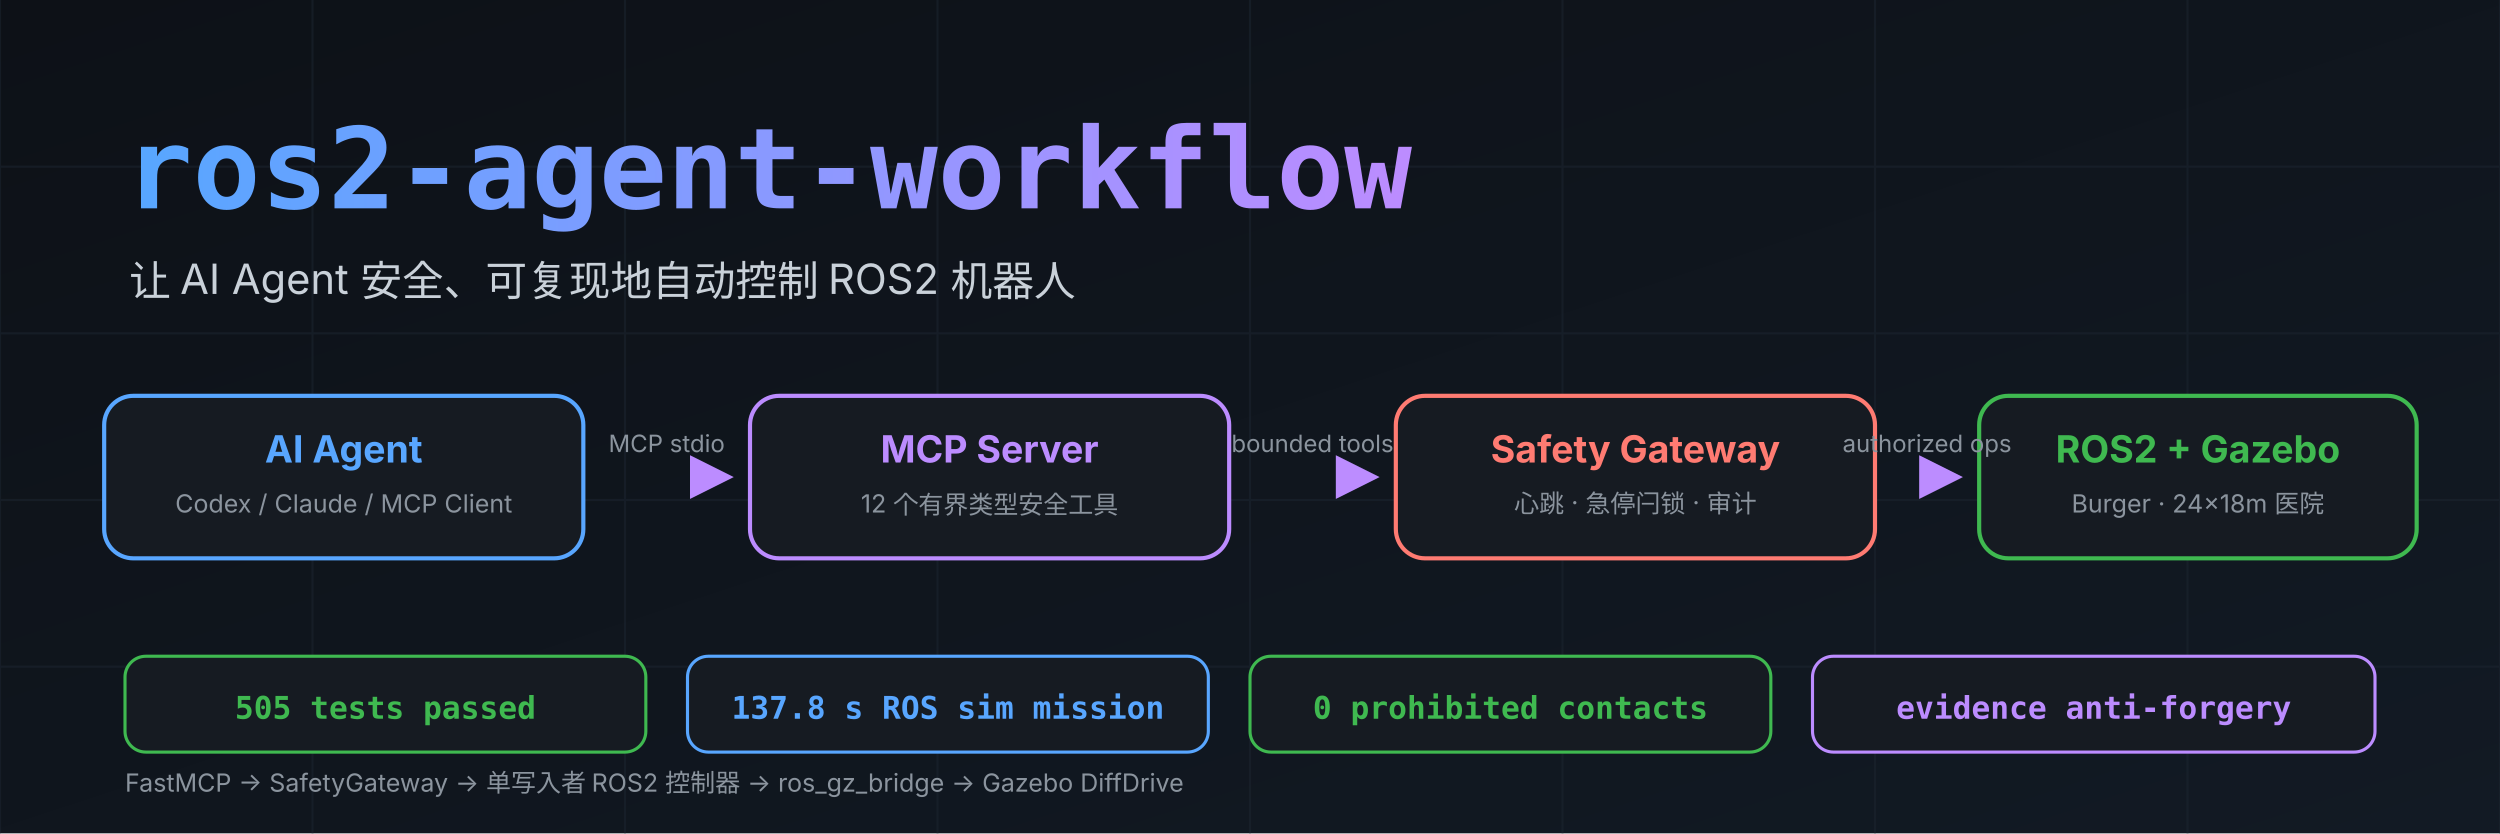
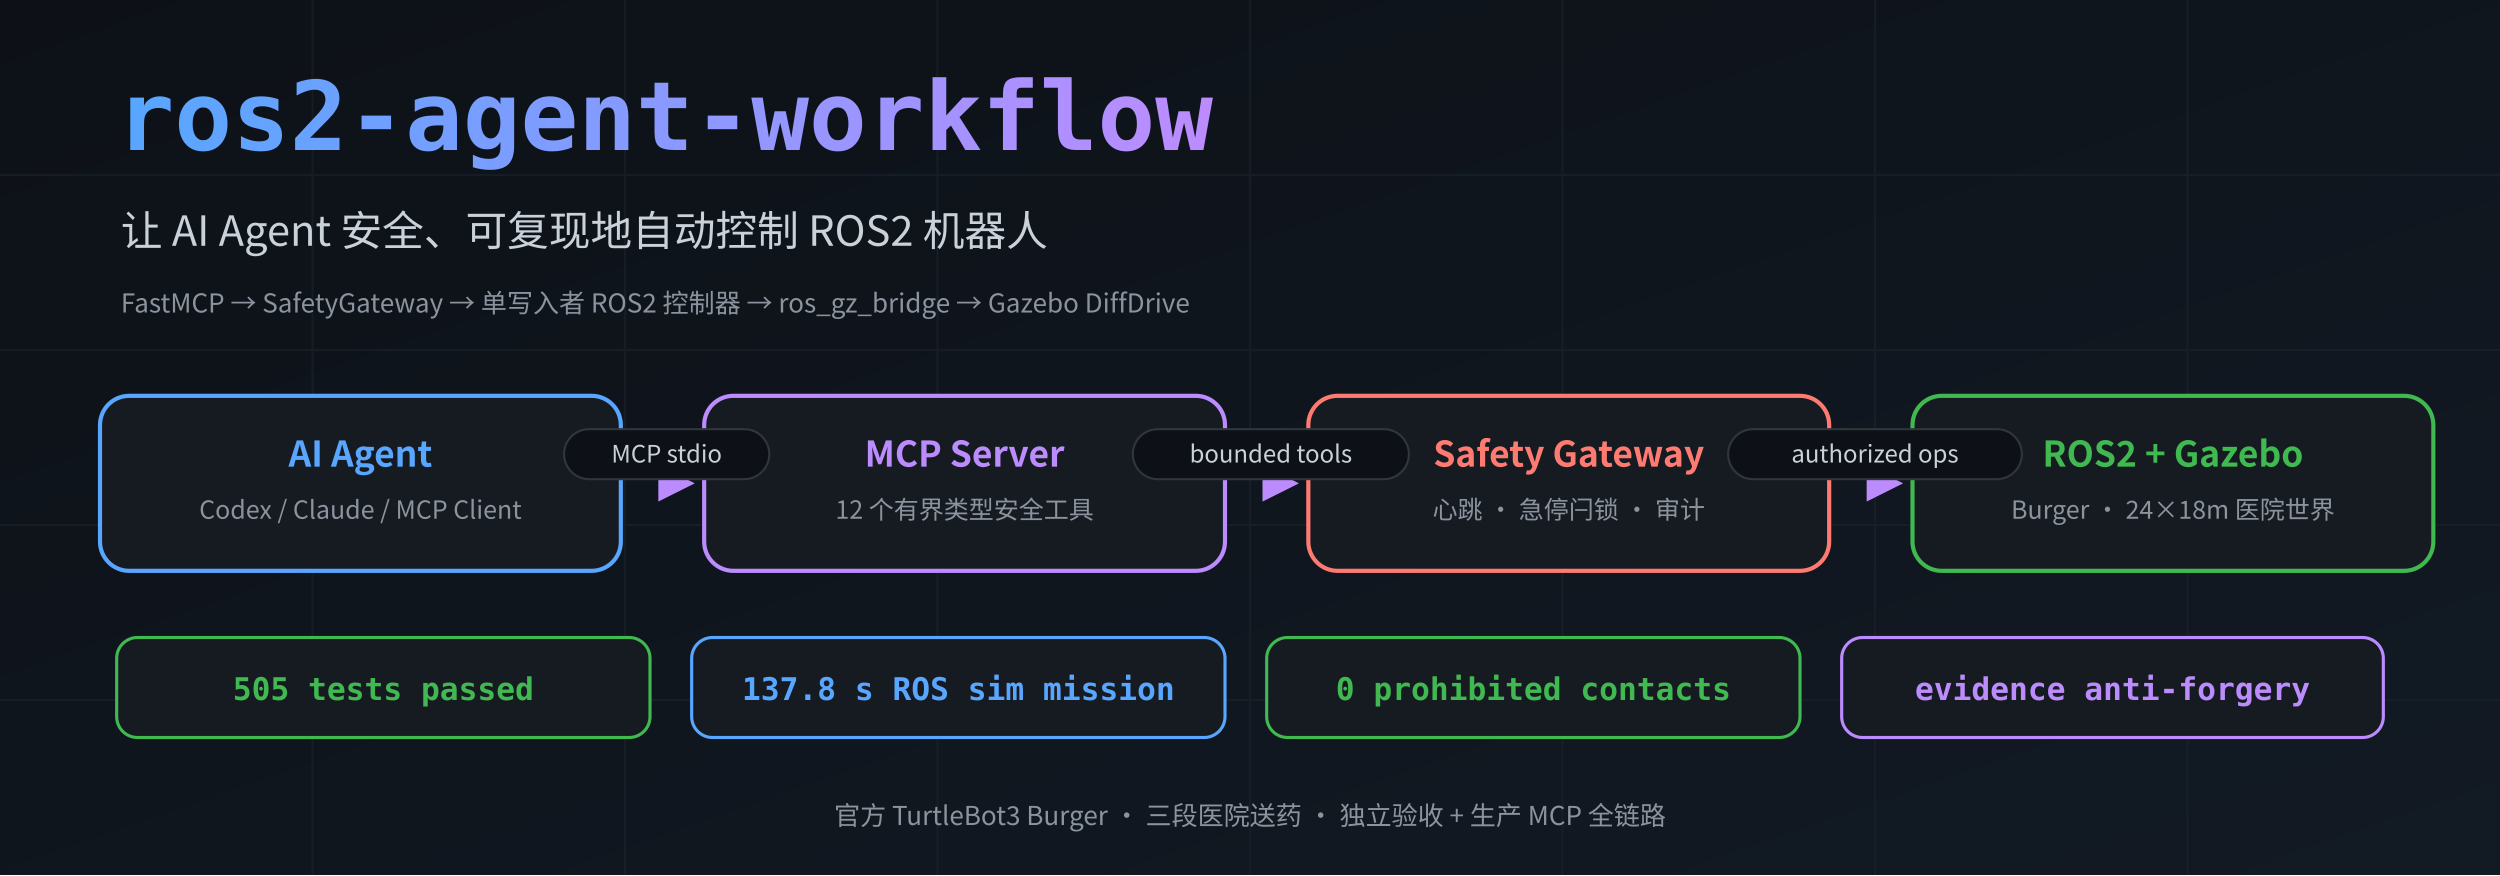
- <svg xmlns="http://www.w3.org/2000/svg" width="1200" height="400" viewBox="0 0 1200 400" font-family="-apple-system,BlinkMacSystemFont,'Segoe UI','PingFang SC','Microsoft YaHei',sans-serif">
+ <svg xmlns="http://www.w3.org/2000/svg" width="1200" height="420" viewBox="0 0 1200 420" font-family="-apple-system,BlinkMacSystemFont,'Segoe UI','Noto Sans CJK SC','Microsoft YaHei',sans-serif">
  <defs>
    <linearGradient id="bg" x1="0" y1="0" x2="1" y2="1">
      <stop offset="0%" stop-color="#0d1117" />
      <stop offset="100%" stop-color="#121a24" />
    </linearGradient>
    <linearGradient id="txt" x1="0" y1="0" x2="1" y2="0">
      <stop offset="0%" stop-color="#58a6ff" />
      <stop offset="100%" stop-color="#bc8cff" />
    </linearGradient>
-     <linearGradient id="link" x1="0" y1="0" x2="1" y2="0">
-       <stop offset="0%" stop-color="#58a6ff" stop-opacity="0.95" />
-       <stop offset="100%" stop-color="#bc8cff" stop-opacity="0.95" />
-     </linearGradient>
-     <filter id="glow" x="-20%" y="-20%" width="140%" height="140%">
-       <feGaussianBlur stdDeviation="5" result="b" />
-       <feMerge>
-         <feMergeNode in="b" />
-         <feMergeNode in="SourceGraphic" />
-       </feMerge>
-     </filter>
-     <marker id="bBlue" viewBox="0 0 10 10" refX="8" refY="5" markerWidth="7" markerHeight="7" orient="auto-start-reverse">
-       <path d="M 0 0 L 10 5 L 0 10 z" fill="#58a6ff" />
-     </marker>
-     <marker id="bPurple" viewBox="0 0 10 10" refX="8" refY="5" markerWidth="7" markerHeight="7" orient="auto-start-reverse">
+     <marker id="b1" viewBox="0 0 10 10" refX="8" refY="5" markerWidth="7" markerHeight="7" orient="auto-start-reverse">
      <path d="M 0 0 L 10 5 L 0 10 z" fill="#bc8cff" />
    </marker>
-     <marker id="bGreen" viewBox="0 0 10 10" refX="8" refY="5" markerWidth="7" markerHeight="7" orient="auto-start-reverse">
-       <path d="M 0 0 L 10 5 L 0 10 z" fill="#3fb950" />
-     </marker>
  </defs>
-   <rect width="1200" height="400" fill="url(#bg)" />
-   <g stroke="#1c2530" stroke-width="1" opacity="0.55">
-     <line x1="0" y1="0" x2="0" y2="400" />
-     <line x1="150" y1="0" x2="150" y2="400" />
-     <line x1="300" y1="0" x2="300" y2="400" />
-     <line x1="450" y1="0" x2="450" y2="400" />
-     <line x1="600" y1="0" x2="600" y2="400" />
-     <line x1="750" y1="0" x2="750" y2="400" />
-     <line x1="900" y1="0" x2="900" y2="400" />
-     <line x1="1050" y1="0" x2="1050" y2="400" />
-     <line x1="1200" y1="0" x2="1200" y2="400" />
-     <line x1="0" y1="80" x2="1200" y2="80" />
-     <line x1="0" y1="160" x2="1200" y2="160" />
-     <line x1="0" y1="240" x2="1200" y2="240" />
-     <line x1="0" y1="320" x2="1200" y2="320" />
+   <rect width="1200" height="420" fill="url(#bg)" />
+   <g stroke="#1c2530" stroke-width="1" opacity="0.5">
+     <line x1="150" y1="0" x2="150" y2="420" />
+     <line x1="300" y1="0" x2="300" y2="420" />
+     <line x1="450" y1="0" x2="450" y2="420" />
+     <line x1="600" y1="0" x2="600" y2="420" />
+     <line x1="750" y1="0" x2="750" y2="420" />
+     <line x1="900" y1="0" x2="900" y2="420" />
+     <line x1="1050" y1="0" x2="1050" y2="420" />
+     <line x1="0" y1="84" x2="1200" y2="84" />
+     <line x1="0" y1="168" x2="1200" y2="168" />
+     <line x1="0" y1="252" x2="1200" y2="252" />
+     <line x1="0" y1="336" x2="1200" y2="336" />
  </g>
-   <text x="60" y="100" text-anchor="start" font-family="monospace" font-size="54" font-weight="bold" fill="url(#txt)">ros2-agent-workflow</text>
-   <text x="62" y="142" text-anchor="start" font-family="-apple-system,BlinkMacSystemFont,'Segoe UI','PingFang SC','Microsoft YaHei',sans-serif" font-size="20" fill="#c9d1d9">让 AI Agent 安全、可复现地自动控制 ROS2 机器人</text>
-   <rect x="50" y="190" width="230" height="78" rx="14" fill="#161b22" stroke="#58a6ff" stroke-width="2" />
-   <text x="165.0" y="222" text-anchor="middle" font-family="-apple-system,BlinkMacSystemFont,'Segoe UI','PingFang SC','Microsoft YaHei',sans-serif" font-size="18" font-weight="bold" fill="#58a6ff">AI Agent</text>
-   <text x="165.0" y="246" text-anchor="middle" font-family="-apple-system,BlinkMacSystemFont,'Segoe UI','PingFang SC','Microsoft YaHei',sans-serif" font-size="12" fill="#8b949e">Codex / Claude / MCP Client</text>
-   <rect x="360" y="190" width="230" height="78" rx="14" fill="#161b22" stroke="#bc8cff" stroke-width="2" />
-   <text x="475.0" y="222" text-anchor="middle" font-family="-apple-system,BlinkMacSystemFont,'Segoe UI','PingFang SC','Microsoft YaHei',sans-serif" font-size="18" font-weight="bold" fill="#bc8cff">MCP Server</text>
-   <text x="475.0" y="246" text-anchor="middle" font-family="-apple-system,BlinkMacSystemFont,'Segoe UI','PingFang SC','Microsoft YaHei',sans-serif" font-size="12" fill="#8b949e">12 个有界类型安全工具</text>
-   <rect x="670" y="190" width="230" height="78" rx="14" fill="#161b22" stroke="#ff7b72" stroke-width="2" />
-   <text x="785.0" y="222" text-anchor="middle" font-family="-apple-system,BlinkMacSystemFont,'Segoe UI','PingFang SC','Microsoft YaHei',sans-serif" font-size="18" font-weight="bold" fill="#ff7b72">Safety Gateway</text>
-   <text x="785.0" y="246" text-anchor="middle" font-family="-apple-system,BlinkMacSystemFont,'Segoe UI','PingFang SC','Microsoft YaHei',sans-serif" font-size="12" fill="#8b949e">心跳 · 急停闩锁 · 审计</text>
-   <rect x="950" y="190" width="210" height="78" rx="14" fill="#161b22" stroke="#3fb950" stroke-width="2" />
-   <text x="1055.0" y="222" text-anchor="middle" font-family="-apple-system,BlinkMacSystemFont,'Segoe UI','PingFang SC','Microsoft YaHei',sans-serif" font-size="18" font-weight="bold" fill="#3fb950">ROS2 + Gazebo</text>
-   <text x="1055.0" y="246" text-anchor="middle" font-family="-apple-system,BlinkMacSystemFont,'Segoe UI','PingFang SC','Microsoft YaHei',sans-serif" font-size="12" fill="#8b949e">Burger · 24×18m 医院</text>
-   <line x1="280" y1="229" x2="348" y2="229" stroke="url(#link)" stroke-width="3" marker-end="url(#bPurple)" />
-   <text x="320.0" y="217" text-anchor="middle" font-family="-apple-system,BlinkMacSystemFont,'Segoe UI','PingFang SC','Microsoft YaHei',sans-serif" font-size="11.5" fill="#8b949e">MCP stdio</text>
-   <line x1="590" y1="229" x2="658" y2="229" stroke="url(#link)" stroke-width="3" marker-end="url(#bPurple)" />
-   <text x="630.0" y="217" text-anchor="middle" font-family="-apple-system,BlinkMacSystemFont,'Segoe UI','PingFang SC','Microsoft YaHei',sans-serif" font-size="11.5" fill="#8b949e">bounded tools</text>
-   <line x1="900" y1="229" x2="938" y2="229" stroke="url(#link)" stroke-width="3" marker-end="url(#bPurple)" />
-   <text x="925.0" y="217" text-anchor="middle" font-family="-apple-system,BlinkMacSystemFont,'Segoe UI','PingFang SC','Microsoft YaHei',sans-serif" font-size="11.5" fill="#8b949e">authorized ops</text>
-   <rect x="60" y="315" width="250" height="46" rx="10" fill="#161b22" stroke="#3fb950" stroke-width="1.5" />
-   <text x="185.0" y="345" text-anchor="middle" font-family="monospace" font-size="15" font-weight="bold" fill="#3fb950">505 tests passed</text>
-   <rect x="330" y="315" width="250" height="46" rx="10" fill="#161b22" stroke="#58a6ff" stroke-width="1.5" />
-   <text x="455.0" y="345" text-anchor="middle" font-family="monospace" font-size="15" font-weight="bold" fill="#58a6ff">137.8 s ROS sim mission</text>
-   <rect x="600" y="315" width="250" height="46" rx="10" fill="#161b22" stroke="#3fb950" stroke-width="1.5" />
-   <text x="725.0" y="345" text-anchor="middle" font-family="monospace" font-size="15" font-weight="bold" fill="#3fb950">0 prohibited contacts</text>
-   <rect x="870" y="315" width="270" height="46" rx="10" fill="#161b22" stroke="#bc8cff" stroke-width="1.5" />
-   <text x="1005.0" y="345" text-anchor="middle" font-family="monospace" font-size="15" font-weight="bold" fill="#bc8cff">evidence anti-forgery</text>
-   <text x="60" y="380" text-anchor="start" font-family="-apple-system,BlinkMacSystemFont,'Segoe UI','PingFang SC','Microsoft YaHei',sans-serif" font-size="12" fill="#8b949e">FastMCP → SafetyGateway → 单写入者 ROS2 控制器 → ros_gz_bridge → Gazebo DiffDrive</text>
+   <text x="56" y="72" text-anchor="start" font-family="monospace" font-size="46" font-weight="bold" fill="url(#txt)">ros2-agent-workflow</text>
+   <text x="58" y="118" text-anchor="start" font-family="-apple-system,BlinkMacSystemFont,'Segoe UI','Noto Sans CJK SC','Microsoft YaHei',sans-serif" font-size="20" fill="#c9d1d9">让 AI Agent 安全、可复现地自动控制 ROS2 机器人</text>
+   <text x="58" y="150" text-anchor="start" font-family="-apple-system,BlinkMacSystemFont,'Segoe UI','Noto Sans CJK SC','Microsoft YaHei',sans-serif" font-size="12.5" fill="#8b949e">FastMCP → SafetyGateway → 单写入者 ROS2 控制器 → ros_gz_bridge → Gazebo DiffDrive</text>
+   <rect x="48" y="190" width="250" height="84" rx="14" fill="#161b22" stroke="#58a6ff" stroke-width="2" />
+   <text x="173.0" y="224" text-anchor="middle" font-family="-apple-system,BlinkMacSystemFont,'Segoe UI','Noto Sans CJK SC','Microsoft YaHei',sans-serif" font-size="17" font-weight="bold" fill="#58a6ff">AI Agent</text>
+   <text x="173.0" y="249" text-anchor="middle" font-family="-apple-system,BlinkMacSystemFont,'Segoe UI','Noto Sans CJK SC','Microsoft YaHei',sans-serif" font-size="12" fill="#8b949e">Codex / Claude / MCP Client</text>
+   <rect x="338" y="190" width="250" height="84" rx="14" fill="#161b22" stroke="#bc8cff" stroke-width="2" />
+   <text x="463.0" y="224" text-anchor="middle" font-family="-apple-system,BlinkMacSystemFont,'Segoe UI','Noto Sans CJK SC','Microsoft YaHei',sans-serif" font-size="17" font-weight="bold" fill="#bc8cff">MCP Server</text>
+   <text x="463.0" y="249" text-anchor="middle" font-family="-apple-system,BlinkMacSystemFont,'Segoe UI','Noto Sans CJK SC','Microsoft YaHei',sans-serif" font-size="12" fill="#8b949e">12 个有界类型安全工具</text>
+   <rect x="628" y="190" width="250" height="84" rx="14" fill="#161b22" stroke="#ff7b72" stroke-width="2" />
+   <text x="753.0" y="224" text-anchor="middle" font-family="-apple-system,BlinkMacSystemFont,'Segoe UI','Noto Sans CJK SC','Microsoft YaHei',sans-serif" font-size="17" font-weight="bold" fill="#ff7b72">Safety Gateway</text>
+   <text x="753.0" y="249" text-anchor="middle" font-family="-apple-system,BlinkMacSystemFont,'Segoe UI','Noto Sans CJK SC','Microsoft YaHei',sans-serif" font-size="12" fill="#8b949e">心跳 · 急停闩锁 · 审计</text>
+   <rect x="918" y="190" width="250" height="84" rx="14" fill="#161b22" stroke="#3fb950" stroke-width="2" />
+   <text x="1043.0" y="224" text-anchor="middle" font-family="-apple-system,BlinkMacSystemFont,'Segoe UI','Noto Sans CJK SC','Microsoft YaHei',sans-serif" font-size="17" font-weight="bold" fill="#3fb950">ROS2 + Gazebo</text>
+   <text x="1043.0" y="249" text-anchor="middle" font-family="-apple-system,BlinkMacSystemFont,'Segoe UI','Noto Sans CJK SC','Microsoft YaHei',sans-serif" font-size="12" fill="#8b949e">Burger · 24×18m 医院世界</text>
+   <line x1="298" y1="232" x2="330" y2="232" stroke="url(#txt)" stroke-width="2.5" marker-end="url(#b1)" />
+   <rect x="270.75" y="206" width="98.5" height="24" rx="12" fill="#0d1117" stroke="#30363d" stroke-width="1" />
+   <text x="320.0" y="222" text-anchor="middle" font-family="-apple-system,BlinkMacSystemFont,'Segoe UI','Noto Sans CJK SC','Microsoft YaHei',sans-serif" font-size="11.5" fill="#c9d1d9">MCP stdio</text>
+   <line x1="588" y1="232" x2="620" y2="232" stroke="url(#txt)" stroke-width="2.5" marker-end="url(#b1)" />
+   <rect x="543.75" y="206" width="132.5" height="24" rx="12" fill="#0d1117" stroke="#30363d" stroke-width="1" />
+   <text x="610.0" y="222" text-anchor="middle" font-family="-apple-system,BlinkMacSystemFont,'Segoe UI','Noto Sans CJK SC','Microsoft YaHei',sans-serif" font-size="11.5" fill="#c9d1d9">bounded tools</text>
+   <line x1="878" y1="232" x2="910" y2="232" stroke="url(#txt)" stroke-width="2.5" marker-end="url(#b1)" />
+   <rect x="829.5" y="206" width="141.0" height="24" rx="12" fill="#0d1117" stroke="#30363d" stroke-width="1" />
+   <text x="900.0" y="222" text-anchor="middle" font-family="-apple-system,BlinkMacSystemFont,'Segoe UI','Noto Sans CJK SC','Microsoft YaHei',sans-serif" font-size="11.5" fill="#c9d1d9">authorized ops</text>
+   <rect x="56" y="306" width="256" height="48" rx="10" fill="#161b22" stroke="#3fb950" stroke-width="1.5" />
+   <text x="184.0" y="336" text-anchor="middle" font-family="monospace" font-size="15" font-weight="bold" fill="#3fb950">505 tests passed</text>
+   <rect x="332" y="306" width="256" height="48" rx="10" fill="#161b22" stroke="#58a6ff" stroke-width="1.5" />
+   <text x="460.0" y="336" text-anchor="middle" font-family="monospace" font-size="15" font-weight="bold" fill="#58a6ff">137.8 s ROS sim mission</text>
+   <rect x="608" y="306" width="256" height="48" rx="10" fill="#161b22" stroke="#3fb950" stroke-width="1.5" />
+   <text x="736.0" y="336" text-anchor="middle" font-family="monospace" font-size="15" font-weight="bold" fill="#3fb950">0 prohibited contacts</text>
+   <rect x="884" y="306" width="260" height="48" rx="10" fill="#161b22" stroke="#bc8cff" stroke-width="1.5" />
+   <text x="1014.0" y="336" text-anchor="middle" font-family="monospace" font-size="15" font-weight="bold" fill="#bc8cff">evidence anti-forgery</text>
+   <text x="600" y="396" text-anchor="middle" font-family="-apple-system,BlinkMacSystemFont,'Segoe UI','Noto Sans CJK SC','Microsoft YaHei',sans-serif" font-size="12.5" fill="#8b949e">官方 TurtleBot3 Burger · 三段医院送药 · 独立验收 + 生产 MCP 全链路</text>
</svg>
